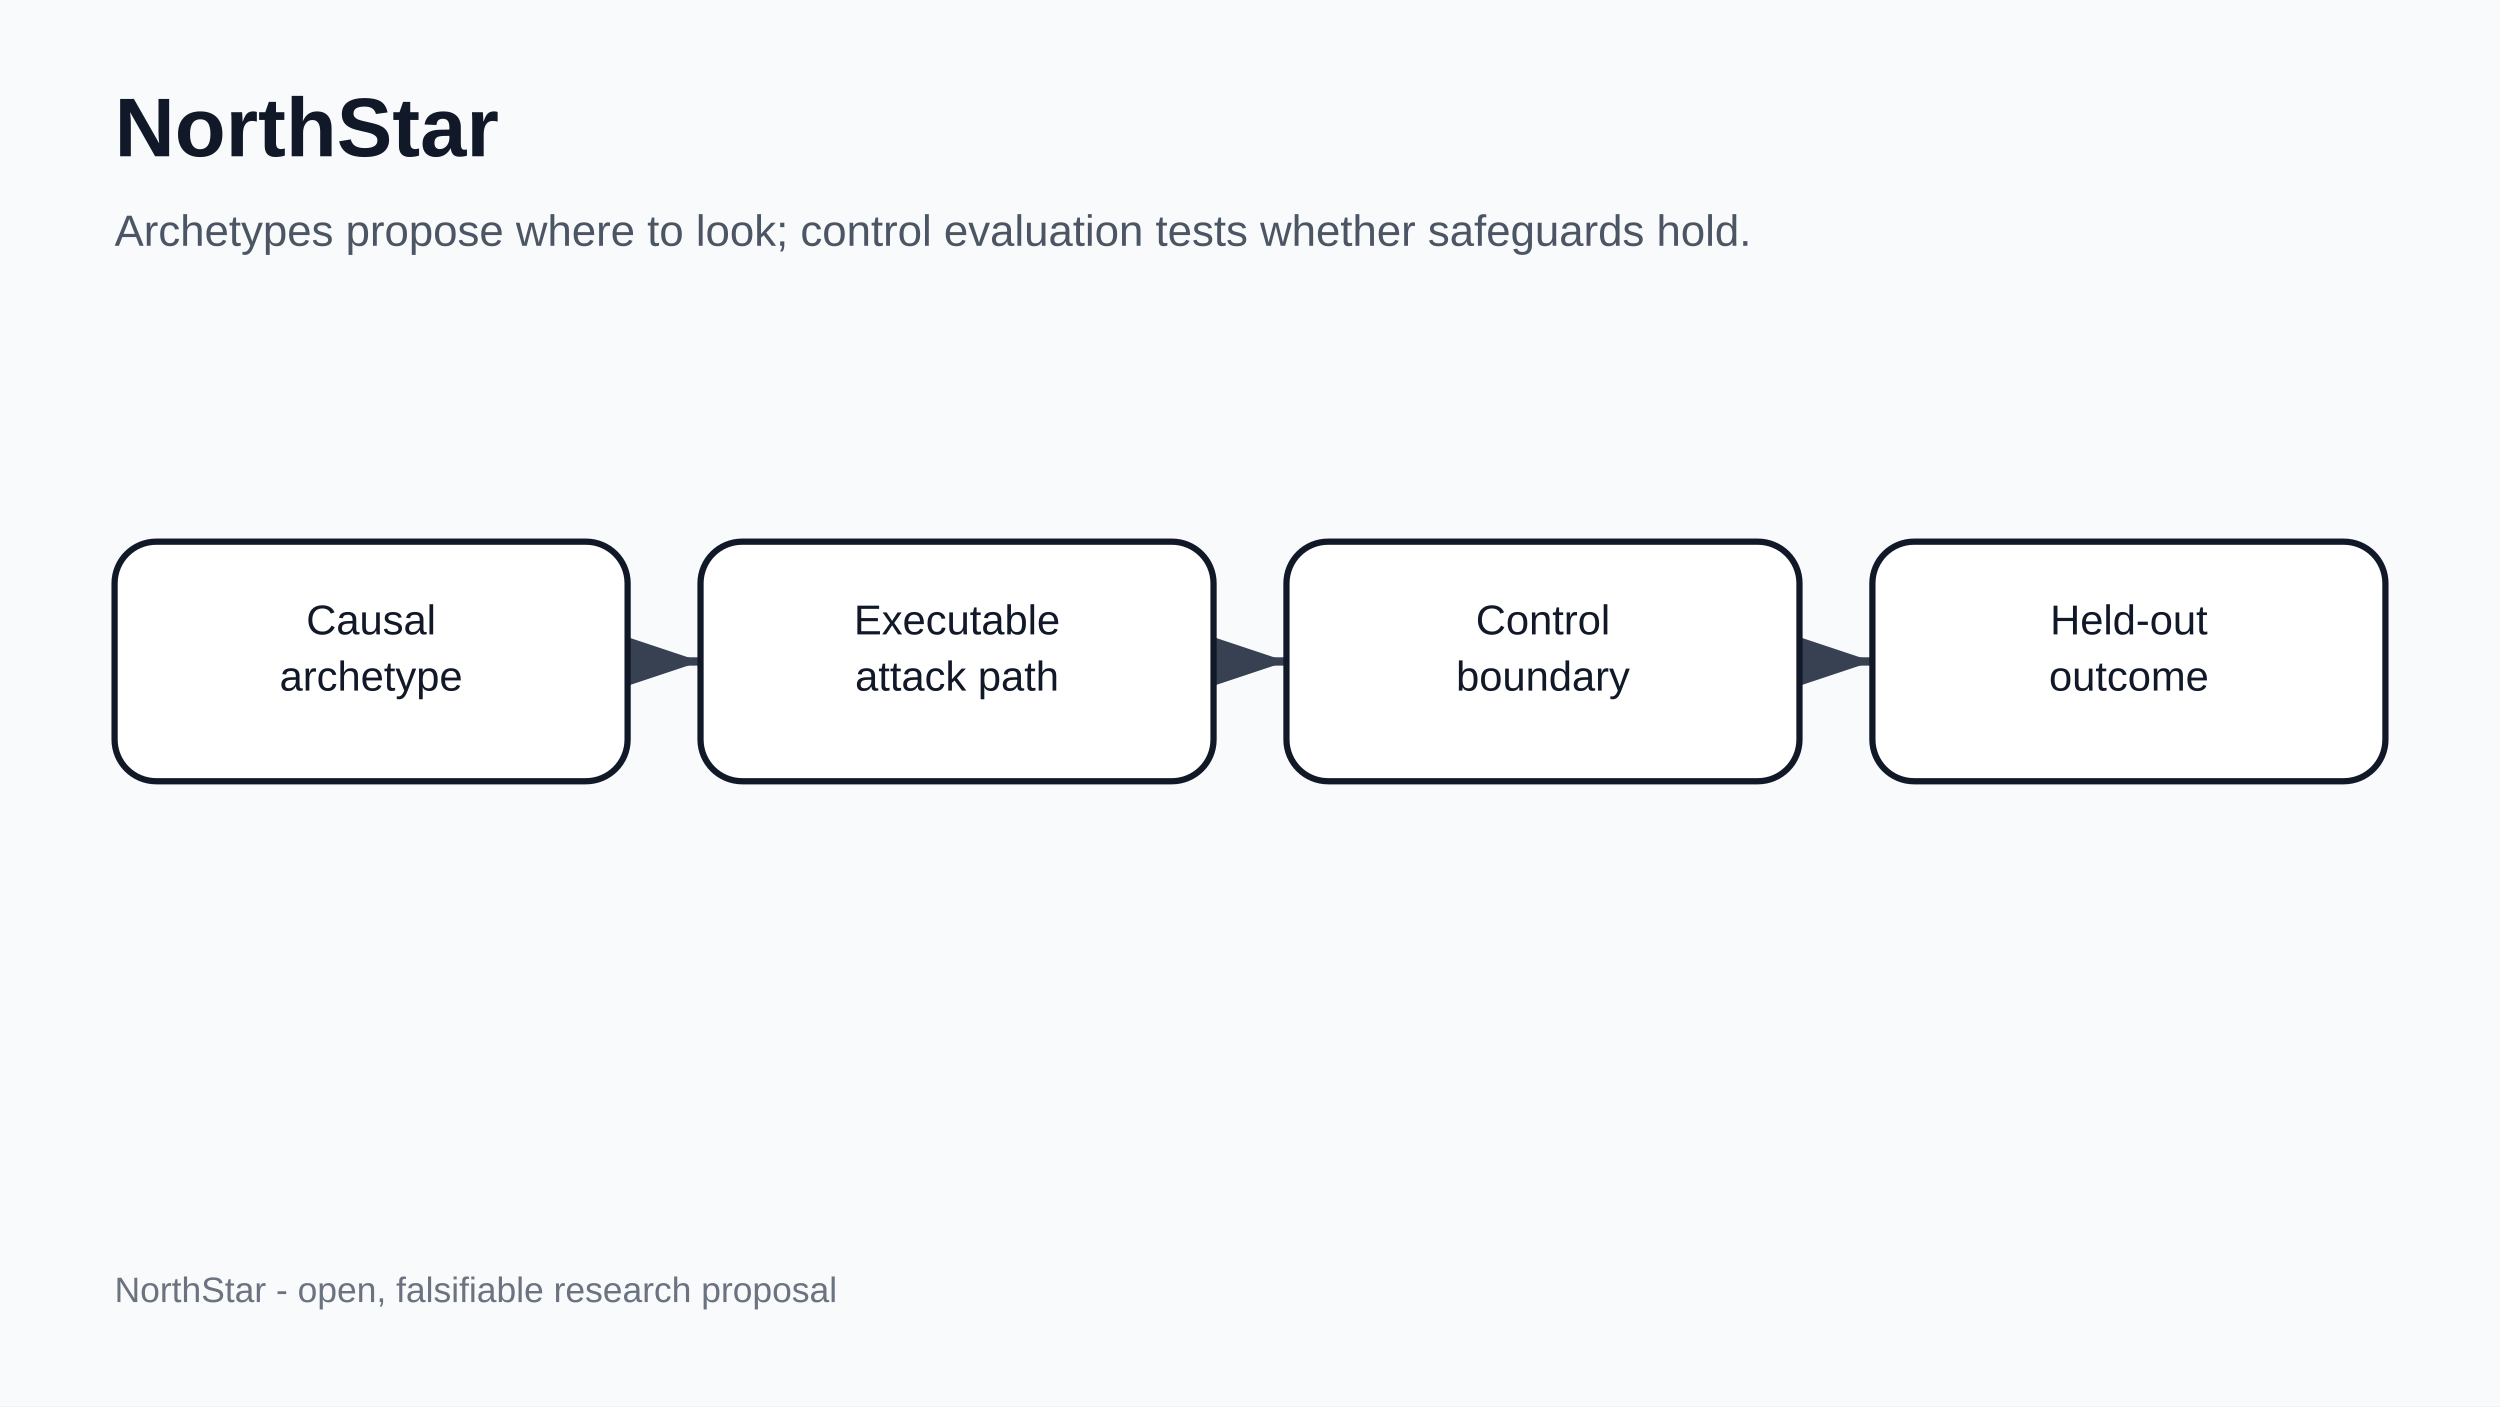
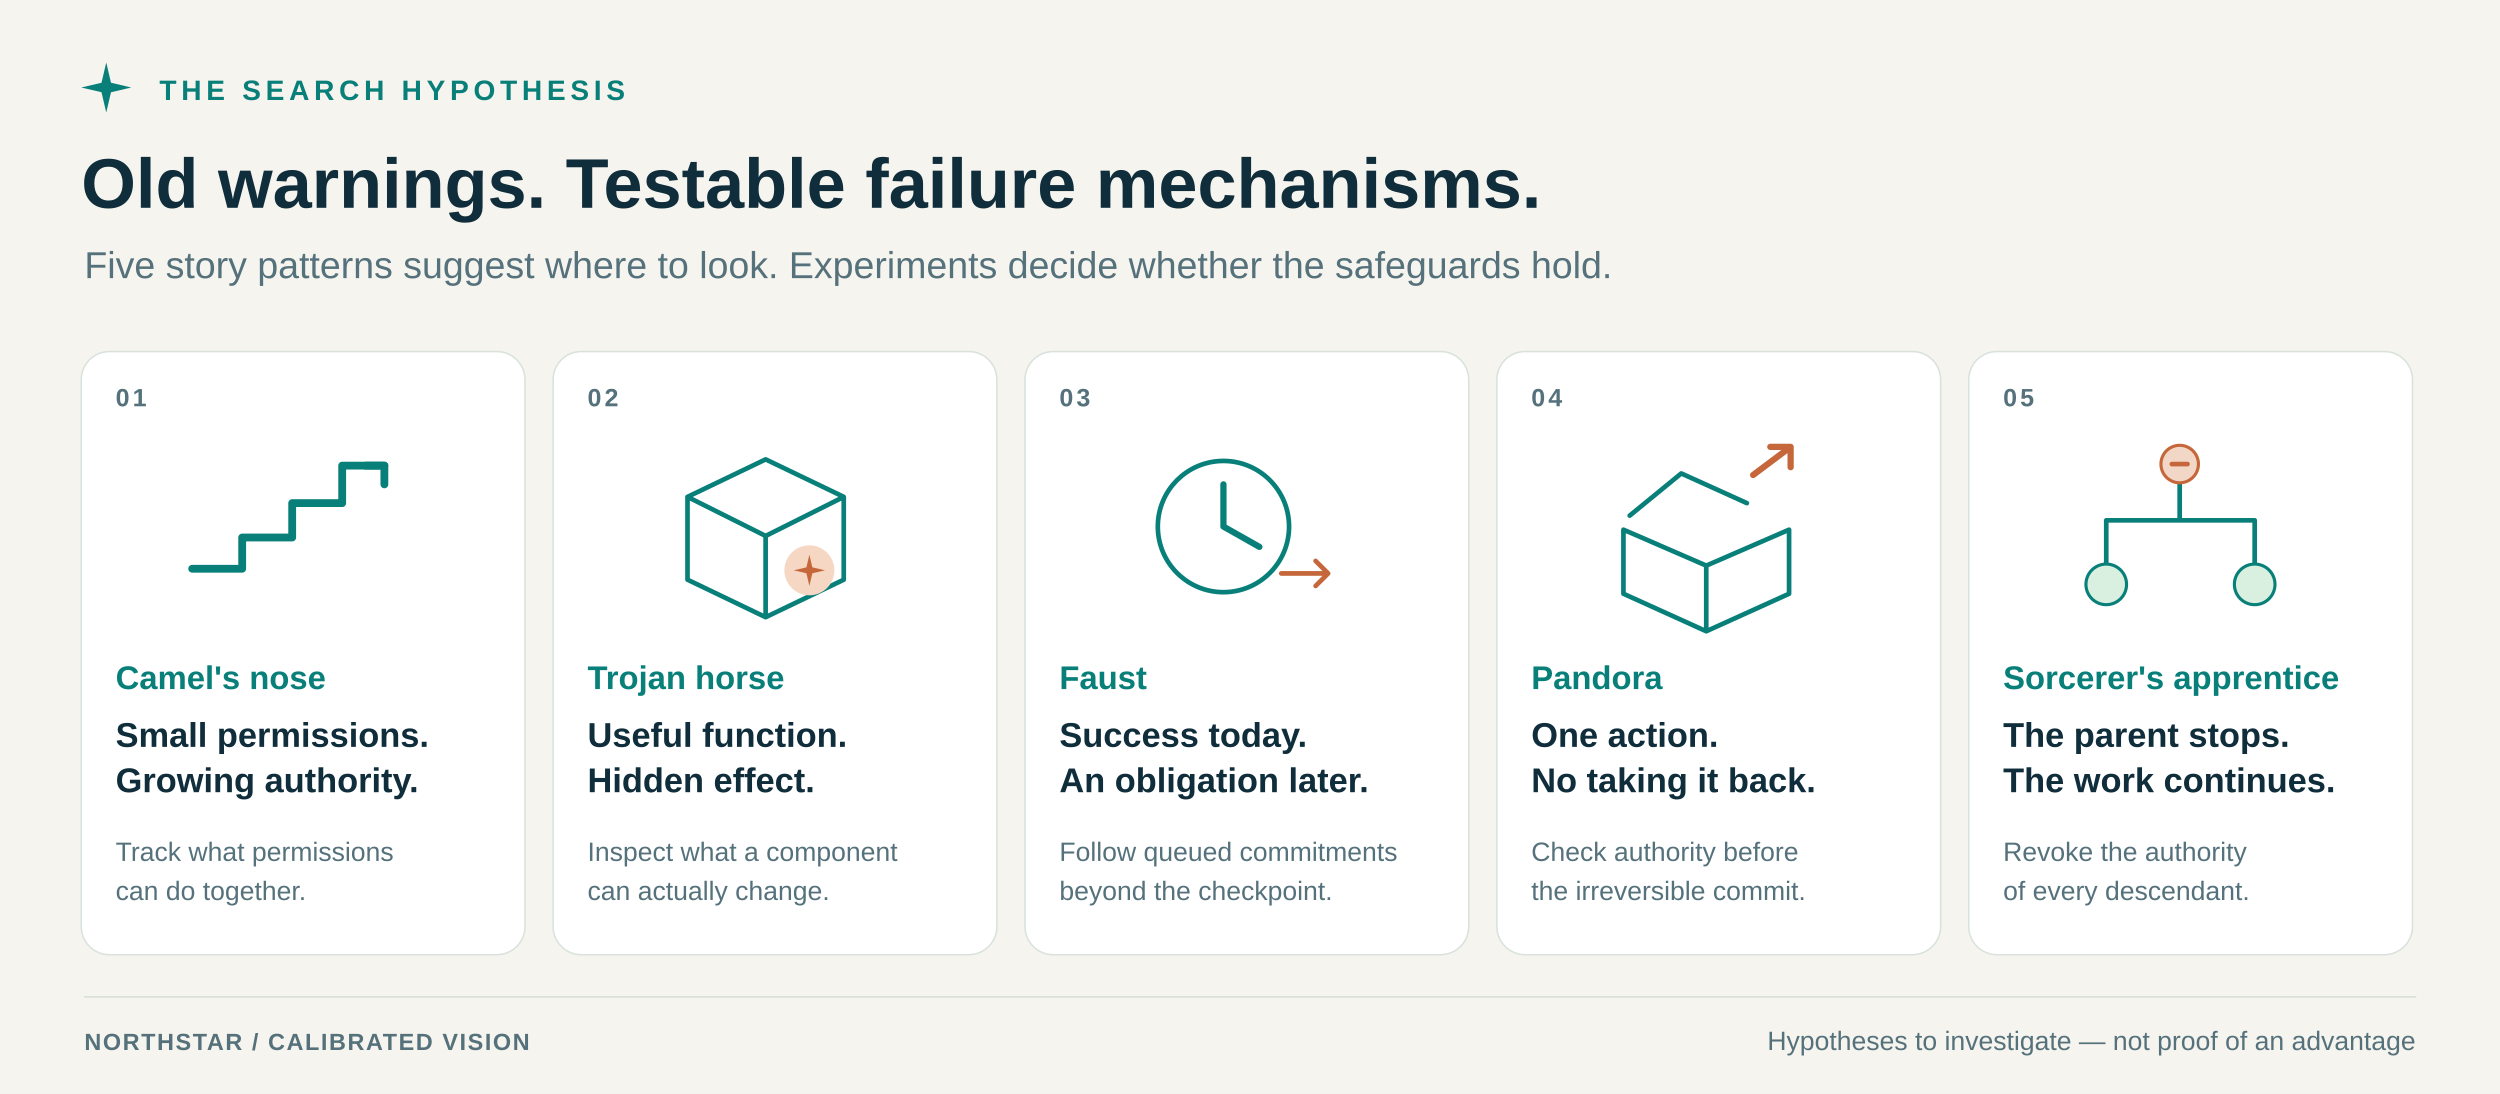
- <svg xmlns="http://www.w3.org/2000/svg" width="1200" height="675" viewBox="0 0 1200 675">
-   <defs>
-     <marker id="arrow" markerWidth="10" markerHeight="10" refX="9" refY="3" orient="auto">
-       <path d="M0,0 L0,6 L9,3 z" fill="#374151" />
-     </marker>
-   </defs>
-   <rect width="100%" height="100%" fill="#f8fafc" />
-   <text x="55" y="75" font-family="Arial,sans-serif" font-size="40" font-weight="700" fill="#111827">NorthStar</text>
-   <text x="55" y="118" font-family="Arial,sans-serif" font-size="21" fill="#4b5563">Archetypes propose where to look; control evaluation tests whether safeguards hold.</text>
-   <line x1="301.25" y1="317.5" x2="336.25" y2="317.5" stroke="#374151" stroke-width="4" marker-end="url(#arrow)" />
-   <line x1="582.5" y1="317.5" x2="617.5" y2="317.5" stroke="#374151" stroke-width="4" marker-end="url(#arrow)" />
-   <line x1="863.75" y1="317.5" x2="898.75" y2="317.5" stroke="#374151" stroke-width="4" marker-end="url(#arrow)" />
-   <rect x="55.0" y="260" width="246.25" height="115" rx="20" fill="#ffffff" stroke="#111827" stroke-width="3" />
-   <text x="178.125" y="304.5" text-anchor="middle" font-family="Arial,sans-serif" font-size="20" fill="#111827">Causal</text>
-   <text x="178.125" y="331.5" text-anchor="middle" font-family="Arial,sans-serif" font-size="20" fill="#111827">archetype</text>
-   <rect x="336.25" y="260" width="246.25" height="115" rx="20" fill="#ffffff" stroke="#111827" stroke-width="3" />
-   <text x="459.375" y="304.5" text-anchor="middle" font-family="Arial,sans-serif" font-size="20" fill="#111827">Executable</text>
-   <text x="459.375" y="331.5" text-anchor="middle" font-family="Arial,sans-serif" font-size="20" fill="#111827">attack path</text>
-   <rect x="617.5" y="260" width="246.25" height="115" rx="20" fill="#ffffff" stroke="#111827" stroke-width="3" />
-   <text x="740.625" y="304.5" text-anchor="middle" font-family="Arial,sans-serif" font-size="20" fill="#111827">Control</text>
-   <text x="740.625" y="331.5" text-anchor="middle" font-family="Arial,sans-serif" font-size="20" fill="#111827">boundary</text>
-   <rect x="898.75" y="260" width="246.25" height="115" rx="20" fill="#ffffff" stroke="#111827" stroke-width="3" />
-   <text x="1021.875" y="304.5" text-anchor="middle" font-family="Arial,sans-serif" font-size="20" fill="#111827">Held-out</text>
-   <text x="1021.875" y="331.5" text-anchor="middle" font-family="Arial,sans-serif" font-size="20" fill="#111827">outcome</text>
-   <text x="55" y="625" font-family="Arial,sans-serif" font-size="17" fill="#6b7280">NorthStar - open, falsifiable research proposal</text>
+ <svg xmlns="http://www.w3.org/2000/svg" width="1600" height="700" viewBox="0 0 1600 700" role="img" aria-labelledby="title desc">
+   <defs />
+   <rect width="1600" height="700" fill="#f6f4ee" />
+   <path d="M68 40 L71.04 52.96 L84 56 L71.04 59.04 L68 72 L64.96 59.04 L52 56 L64.96 52.96 Z" fill="#087f79" />
+   <text x="102" y="64" font-family="Segoe UI,Arial,Helvetica,sans-serif" font-size="18" font-weight="700" fill="#087f79" text-anchor="start" letter-spacing="3">THE SEARCH HYPOTHESIS</text>
+   <text x="52" y="133" font-family="Segoe UI,Arial,Helvetica,sans-serif" font-size="45" font-weight="700" fill="#102d3b" text-anchor="start" letter-spacing="0">Old warnings. Testable failure mechanisms.</text>
+   <text x="54" y="178" font-family="Segoe UI,Arial,Helvetica,sans-serif" font-size="24" font-weight="400" fill="#55717b" text-anchor="start" letter-spacing="0">Five story patterns suggest where to look. Experiments decide whether the safeguards hold.</text>
+   <rect x="52" y="225" width="284" height="386" rx="18" fill="#ffffff" stroke="#d9e2dc" />
+   <text x="74" y="260" font-family="Segoe UI,Arial,Helvetica,sans-serif" font-size="16" font-weight="600" fill="#55717b" text-anchor="start" letter-spacing="2">01</text>
+   <g transform="translate(113,278)">
+     <path d="M10 86H42V66H74V44H106V20H133" fill="none" stroke="#087f79" stroke-width="5" stroke-linecap="round" stroke-linejoin="round" stroke-dasharray="" />
+     <path d="M121 20H133V32" fill="none" stroke="#087f79" stroke-width="5" stroke-linecap="round" stroke-linejoin="round" stroke-dasharray="" />
+   </g>
+   <text x="74" y="441" font-family="Segoe UI,Arial,Helvetica,sans-serif" font-size="21" font-weight="700" fill="#087f79" text-anchor="start" letter-spacing="0">Camel's nose</text>
+   <text x="74" y="478" font-family="Segoe UI,Arial,Helvetica,sans-serif" font-size="22" font-weight="650" fill="#102d3b" text-anchor="start" letter-spacing="0">Small permissions.</text>
+   <text x="74" y="507" font-family="Segoe UI,Arial,Helvetica,sans-serif" font-size="22" font-weight="650" fill="#102d3b" text-anchor="start" letter-spacing="0">Growing authority.</text>
+   <text x="74" y="551" font-family="Segoe UI,Arial,Helvetica,sans-serif" font-size="17" font-weight="400" fill="#55717b" text-anchor="start" letter-spacing="0">Track what permissions</text>
+   <text x="74" y="576" font-family="Segoe UI,Arial,Helvetica,sans-serif" font-size="17" font-weight="400" fill="#55717b" text-anchor="start" letter-spacing="0">can do together.</text>
+   <rect x="354" y="225" width="284" height="386" rx="18" fill="#ffffff" stroke="#d9e2dc" />
+   <text x="376" y="260" font-family="Segoe UI,Arial,Helvetica,sans-serif" font-size="16" font-weight="600" fill="#55717b" text-anchor="start" letter-spacing="2">02</text>
+   <g transform="translate(415,278)">
+     <path d="M25 40L75 16L125 40V93L75 117L25 93Z M25 40L75 65L125 40 M75 65V117" fill="none" stroke="#087f79" stroke-width="3" stroke-linecap="round" stroke-linejoin="round" stroke-dasharray="" />
+     <circle cx="103" cy="87" r="16" fill="#f5d7c4" stroke="none" stroke-width="2" />
+     <path d="M103 77 L104.9 85.1 L113 87 L104.9 88.9 L103 97 L101.1 88.9 L93 87 L101.1 85.1 Z" fill="#c5673a" />
+   </g>
+   <text x="376" y="441" font-family="Segoe UI,Arial,Helvetica,sans-serif" font-size="21" font-weight="700" fill="#087f79" text-anchor="start" letter-spacing="0">Trojan horse</text>
+   <text x="376" y="478" font-family="Segoe UI,Arial,Helvetica,sans-serif" font-size="22" font-weight="650" fill="#102d3b" text-anchor="start" letter-spacing="0">Useful function.</text>
+   <text x="376" y="507" font-family="Segoe UI,Arial,Helvetica,sans-serif" font-size="22" font-weight="650" fill="#102d3b" text-anchor="start" letter-spacing="0">Hidden effect.</text>
+   <text x="376" y="551" font-family="Segoe UI,Arial,Helvetica,sans-serif" font-size="17" font-weight="400" fill="#55717b" text-anchor="start" letter-spacing="0">Inspect what a component</text>
+   <text x="376" y="576" font-family="Segoe UI,Arial,Helvetica,sans-serif" font-size="17" font-weight="400" fill="#55717b" text-anchor="start" letter-spacing="0">can actually change.</text>
+   <rect x="656" y="225" width="284" height="386" rx="18" fill="#ffffff" stroke="#d9e2dc" />
+   <text x="678" y="260" font-family="Segoe UI,Arial,Helvetica,sans-serif" font-size="16" font-weight="600" fill="#55717b" text-anchor="start" letter-spacing="2">03</text>
+   <g transform="translate(717,278)">
+     <circle cx="66" cy="59" r="42" fill="none" stroke="#087f79" stroke-width="3" />
+     <path d="M66 32V59L89 72" fill="none" stroke="#087f79" stroke-width="4" stroke-linecap="round" stroke-linejoin="round" stroke-dasharray="" />
+     <path d="M103 89H133 M125 81L133 89L125 97" fill="none" stroke="#c5673a" stroke-width="3" stroke-linecap="round" stroke-linejoin="round" stroke-dasharray="" />
+   </g>
+   <text x="678" y="441" font-family="Segoe UI,Arial,Helvetica,sans-serif" font-size="21" font-weight="700" fill="#087f79" text-anchor="start" letter-spacing="0">Faust</text>
+   <text x="678" y="478" font-family="Segoe UI,Arial,Helvetica,sans-serif" font-size="22" font-weight="650" fill="#102d3b" text-anchor="start" letter-spacing="0">Success today.</text>
+   <text x="678" y="507" font-family="Segoe UI,Arial,Helvetica,sans-serif" font-size="22" font-weight="650" fill="#102d3b" text-anchor="start" letter-spacing="0">An obligation later.</text>
+   <text x="678" y="551" font-family="Segoe UI,Arial,Helvetica,sans-serif" font-size="17" font-weight="400" fill="#55717b" text-anchor="start" letter-spacing="0">Follow queued commitments</text>
+   <text x="678" y="576" font-family="Segoe UI,Arial,Helvetica,sans-serif" font-size="17" font-weight="400" fill="#55717b" text-anchor="start" letter-spacing="0">beyond the checkpoint.</text>
+   <rect x="958" y="225" width="284" height="386" rx="18" fill="#ffffff" stroke="#d9e2dc" />
+   <text x="980" y="260" font-family="Segoe UI,Arial,Helvetica,sans-serif" font-size="16" font-weight="600" fill="#55717b" text-anchor="start" letter-spacing="2">04</text>
+   <g transform="translate(1019,278)">
+     <path d="M20 61L73 84L126 61 M20 61V102L73 126L126 102V61 M73 84V125 M24 52L57 25L99 44" fill="none" stroke="#087f79" stroke-width="3" stroke-linecap="round" stroke-linejoin="round" stroke-dasharray="" />
+     <path d="M103 26L127 8 M114 8H127V21" fill="none" stroke="#c5673a" stroke-width="4" stroke-linecap="round" stroke-linejoin="round" stroke-dasharray="" />
+   </g>
+   <text x="980" y="441" font-family="Segoe UI,Arial,Helvetica,sans-serif" font-size="21" font-weight="700" fill="#087f79" text-anchor="start" letter-spacing="0">Pandora</text>
+   <text x="980" y="478" font-family="Segoe UI,Arial,Helvetica,sans-serif" font-size="22" font-weight="650" fill="#102d3b" text-anchor="start" letter-spacing="0">One action.</text>
+   <text x="980" y="507" font-family="Segoe UI,Arial,Helvetica,sans-serif" font-size="22" font-weight="650" fill="#102d3b" text-anchor="start" letter-spacing="0">No taking it back.</text>
+   <text x="980" y="551" font-family="Segoe UI,Arial,Helvetica,sans-serif" font-size="17" font-weight="400" fill="#55717b" text-anchor="start" letter-spacing="0">Check authority before</text>
+   <text x="980" y="576" font-family="Segoe UI,Arial,Helvetica,sans-serif" font-size="17" font-weight="400" fill="#55717b" text-anchor="start" letter-spacing="0">the irreversible commit.</text>
+   <rect x="1260" y="225" width="284" height="386" rx="18" fill="#ffffff" stroke="#d9e2dc" />
+   <text x="1282" y="260" font-family="Segoe UI,Arial,Helvetica,sans-serif" font-size="16" font-weight="600" fill="#55717b" text-anchor="start" letter-spacing="2">05</text>
+   <g transform="translate(1321,278)">
+     <path d="M74 26V55 M27 83V55H122V83" fill="none" stroke="#087f79" stroke-width="3" stroke-linecap="round" stroke-linejoin="round" stroke-dasharray="" />
+     <circle cx="74" cy="19" r="12" fill="#f3d7c6" stroke="#c5673a" stroke-width="2" />
+     <circle cx="27" cy="96" r="13" fill="#d9efdf" stroke="#087f79" stroke-width="2" />
+     <circle cx="122" cy="96" r="13" fill="#d9efdf" stroke="#087f79" stroke-width="2" />
+     <path d="M69 19H79" fill="none" stroke="#c5673a" stroke-width="3" stroke-linecap="round" stroke-linejoin="round" stroke-dasharray="" />
+   </g>
+   <text x="1282" y="441" font-family="Segoe UI,Arial,Helvetica,sans-serif" font-size="21" font-weight="700" fill="#087f79" text-anchor="start" letter-spacing="0">Sorcerer's apprentice</text>
+   <text x="1282" y="478" font-family="Segoe UI,Arial,Helvetica,sans-serif" font-size="22" font-weight="650" fill="#102d3b" text-anchor="start" letter-spacing="0">The parent stops.</text>
+   <text x="1282" y="507" font-family="Segoe UI,Arial,Helvetica,sans-serif" font-size="22" font-weight="650" fill="#102d3b" text-anchor="start" letter-spacing="0">The work continues.</text>
+   <text x="1282" y="551" font-family="Segoe UI,Arial,Helvetica,sans-serif" font-size="17" font-weight="400" fill="#55717b" text-anchor="start" letter-spacing="0">Revoke the authority</text>
+   <text x="1282" y="576" font-family="Segoe UI,Arial,Helvetica,sans-serif" font-size="17" font-weight="400" fill="#55717b" text-anchor="start" letter-spacing="0">of every descendant.</text>
+   <path d="M54 638 H1546" fill="none" stroke="#d7dfda" stroke-width="1" stroke-linecap="round" stroke-linejoin="round" stroke-dasharray="" />
+   <text x="54" y="672" font-family="Segoe UI,Arial,Helvetica,sans-serif" font-size="15" font-weight="600" fill="#55717b" text-anchor="start" letter-spacing="1">NORTHSTAR  /  CALIBRATED VISION</text>
+   <text x="1546" y="672" font-family="Segoe UI,Arial,Helvetica,sans-serif" font-size="17" font-weight="400" fill="#55717b" text-anchor="end" letter-spacing="0">Hypotheses to investigate — not proof of an advantage</text>
</svg>
